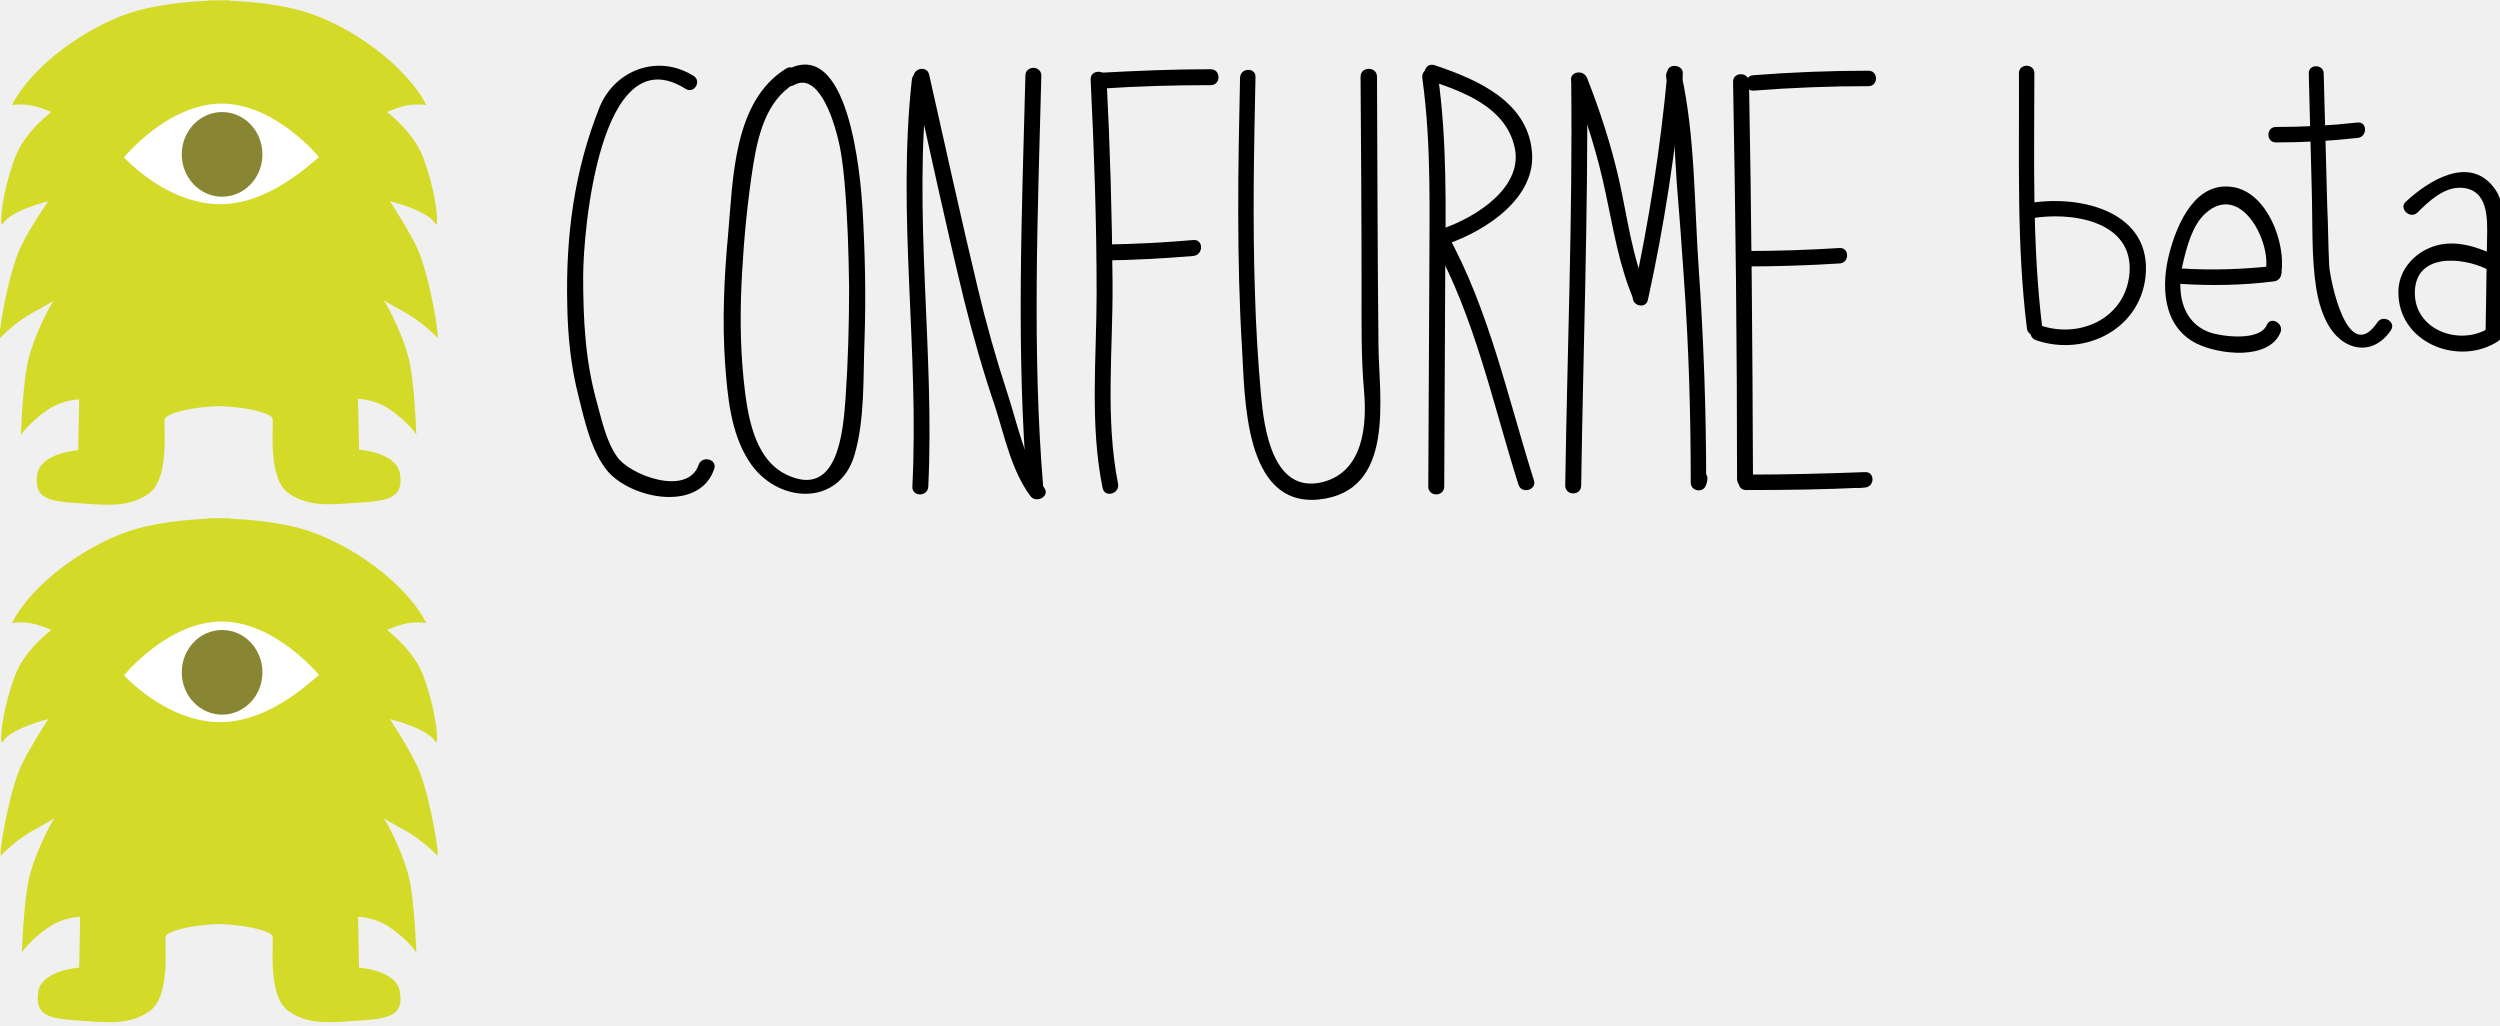
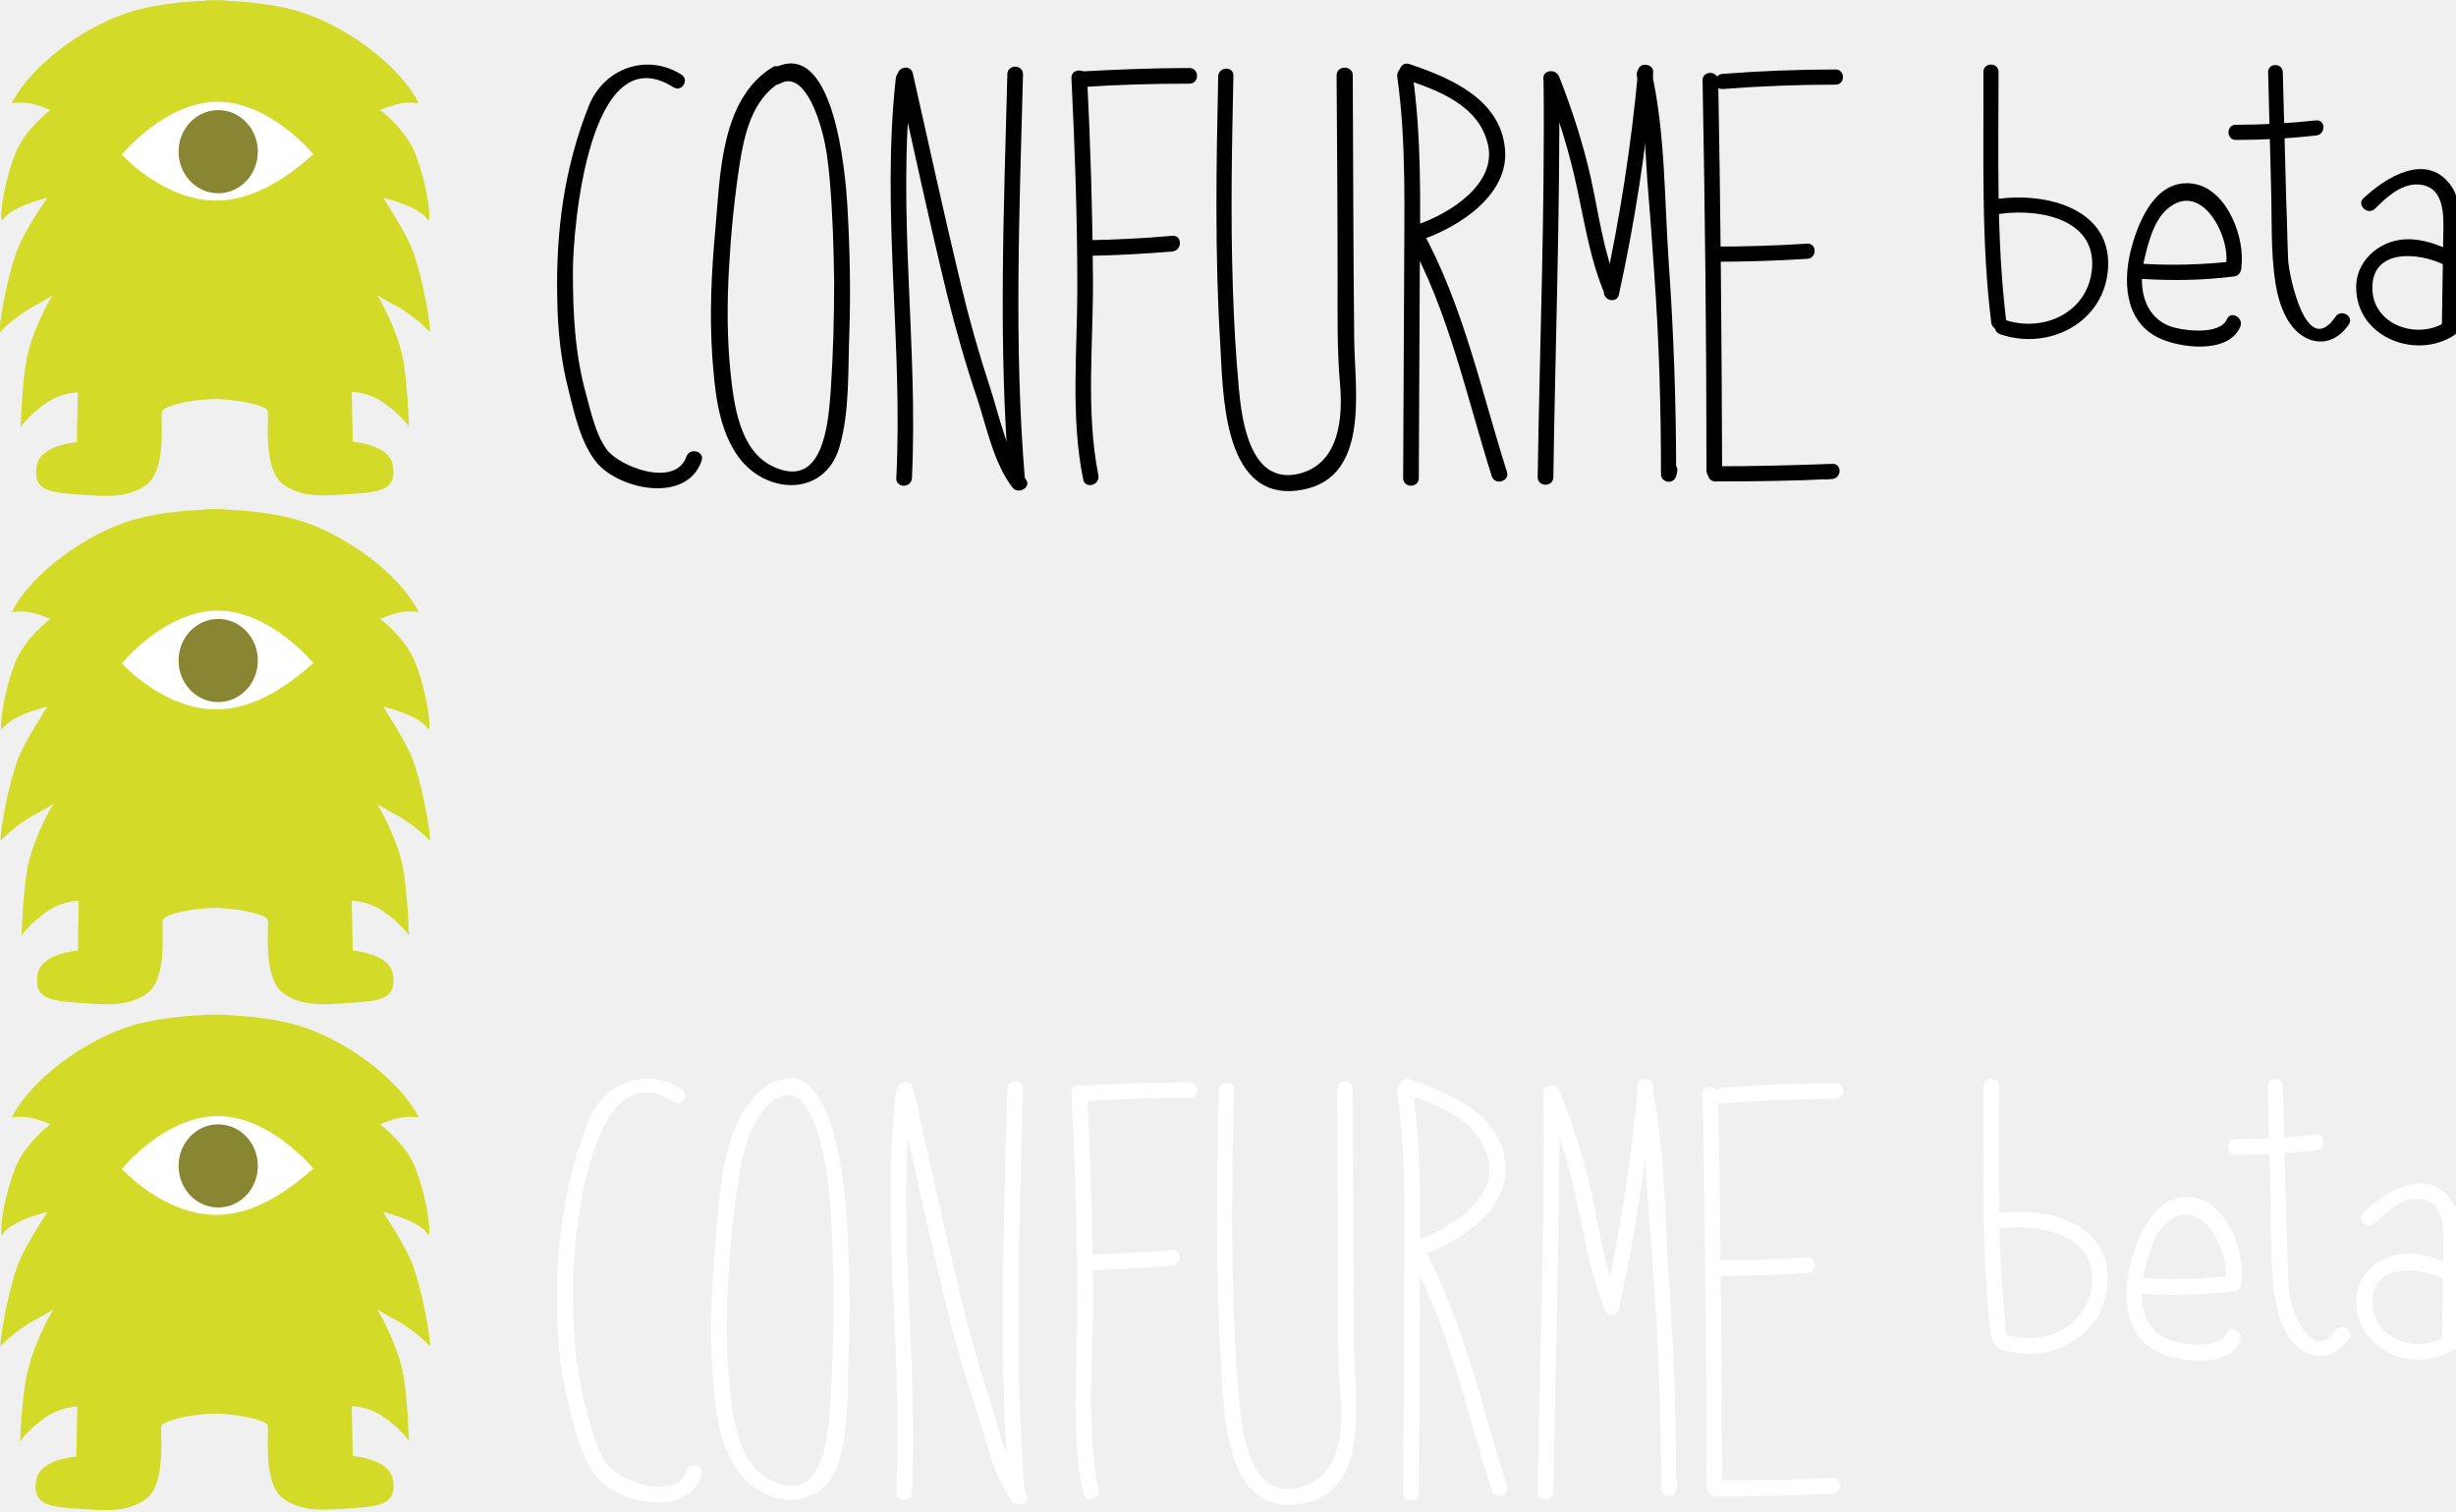
- <svg xmlns="http://www.w3.org/2000/svg" version="1.1" id="Layer_1" x="0px" y="0px" viewBox="0 0 502 206" enable-background="new 0 0 502 206" xml:space="preserve">
+ <svg xmlns="http://www.w3.org/2000/svg" version="1.1" id="Layer_1" x="0px" y="0px" viewBox="0 0 502 309" enable-background="new 0 0 502 309" xml:space="preserve">
  <g>
    <g>
      <path fill="#D3DA27" d="M46.1,81.5V0.1c-6.8-0.1-13.6,0.7-18.4,2c-10,2.8-21.3,11.1-25.3,19c0,0,1.5-0.3,3.5,0    c2,0.3,4.4,1.4,4.4,1.4s-5.4,4-7.3,9.2c-2.8,7.5-3.2,14.5-2.4,13.2c1.6-2.7,9.1-4.5,9.1-4.5S5,47.1,3.6,50.9    c-2.3,5.9-4.1,17.1-3.6,17c0,0,2.8-3.1,6.9-5.3c2.6-1.4,4-2.3,4-2.3c-0.1-0.4-3.7,6.1-5.1,11.5c-1.3,4.9-1.6,15.9-1.6,15.8    c-0.3-0.4,3.2-4.2,6.5-6c2.7-1.4,5.2-1.4,5.2-1.4l-0.2,10.2c0,0-7.5,0.5-8.2,4.8c-0.8,4.8,2.2,5.4,7.6,5.8    c5.4,0.3,10.5,1.2,14.8-1.9c4.4-3.2,2.8-14.2,3.2-15C33.3,83.2,38,81.5,46.1,81.5z" />
      <path fill="#D3DA27" d="M41.9,81.5V0.1c6.8-0.1,13.6,0.7,18.4,2c10,2.8,21.3,11.1,25.3,19c0,0-1.5-0.3-3.5,0    c-2,0.3-4.4,1.4-4.4,1.4s5.4,4,7.3,9.2c2.8,7.5,3.2,14.5,2.4,13.2c-1.6-2.7-9.1-4.5-9.1-4.5s4.4,6.7,5.9,10.4    c2.3,5.9,4.1,17.1,3.6,17c0,0-2.8-3.1-6.9-5.3c-2.6-1.4-4-2.3-4-2.3c0.1-0.4,3.7,6.1,5.1,11.5c1.3,4.9,1.6,15.9,1.6,15.8    c0.3-0.4-3.2-4.2-6.5-6c-2.7-1.4-5.2-1.4-5.2-1.4l0.2,10.2c0,0,7.5,0.5,8.2,4.8c0.8,4.8-2.2,5.4-7.6,5.8    c-5.4,0.3-10.5,1.2-14.8-1.9c-4.4-3.2-2.8-14.2-3.2-15C54.7,83.2,50,81.5,41.9,81.5z" />
    </g>
    <path fill="#FFFFFF" d="M64.1,31.6C63.8,31.3,55,41,44.2,41s-19.3-9.4-19.3-9.4s8.8-10.8,19.6-10.8S64.1,31.6,64.1,31.6z" />
    <ellipse fill="#898633" cx="44.6" cy="31" rx="8.1" ry="8.5" />
  </g>
  <g>
    <g>
      <path fill="#D3DA27" d="M46.1,185.5v-81.4c-6.8-0.1-13.6,0.7-18.4,2c-10,2.8-21.3,11.1-25.3,19c0,0,1.5-0.3,3.5,0    c2,0.3,4.4,1.4,4.4,1.4s-5.4,4-7.3,9.2c-2.8,7.5-3.2,14.5-2.4,13.2c1.6-2.7,9.1-4.5,9.1-4.5s-4.4,6.7-5.9,10.4    c-2.3,5.9-4.1,17.1-3.6,17c0,0,2.8-3.1,6.9-5.3c2.6-1.4,4-2.3,4-2.3c-0.1-0.4-3.7,6.1-5.1,11.5c-1.3,4.9-1.6,15.9-1.6,15.8    c-0.3-0.4,3.2-4.2,6.5-6c2.7-1.4,5.2-1.4,5.2-1.4l-0.2,10.2c0,0-7.5,0.5-8.2,4.8c-0.8,4.8,2.2,5.4,7.6,5.8    c5.4,0.3,10.5,1.2,14.8-1.9c4.4-3.2,2.8-14.2,3.2-15C33.3,187.2,38,185.5,46.1,185.5z" />
      <path fill="#D3DA27" d="M41.9,185.5v-81.4c6.8-0.1,13.6,0.7,18.4,2c10,2.8,21.3,11.1,25.3,19c0,0-1.5-0.3-3.5,0    c-2,0.3-4.4,1.4-4.4,1.4s5.4,4,7.3,9.2c2.8,7.5,3.2,14.5,2.4,13.2c-1.6-2.7-9.1-4.5-9.1-4.5s4.4,6.7,5.9,10.4    c2.3,5.9,4.1,17.1,3.6,17c0,0-2.8-3.1-6.9-5.3c-2.6-1.4-4-2.3-4-2.3c0.1-0.4,3.7,6.1,5.1,11.5c1.3,4.9,1.6,15.9,1.6,15.8    c0.3-0.4-3.2-4.2-6.5-6c-2.7-1.4-5.2-1.4-5.2-1.4l0.2,10.2c0,0,7.5,0.5,8.2,4.8c0.8,4.8-2.2,5.4-7.6,5.8    c-5.4,0.3-10.5,1.2-14.8-1.9c-4.4-3.2-2.8-14.2-3.2-15C54.7,187.2,50,185.5,41.9,185.5z" />
    </g>
    <path fill="#FFFFFF" d="M64.1,135.6c-0.3-0.3-9.1,9.4-19.9,9.4s-19.3-9.4-19.3-9.4s8.8-10.8,19.6-10.8S64.1,135.6,64.1,135.6z" />
    <ellipse fill="#898633" cx="44.6" cy="135" rx="8.1" ry="8.5" />
  </g>
  <g>
    <g>
      <path d="M157.8,13.8c-10.6,6.6-10.6,22.3-11.6,33.3c-0.8,8.6-1.2,17.3-0.6,25.9c0.5,6.6,1.1,13.9,4.8,19.6    c5.4,8.5,18.1,9.4,21.2-1.3c2.1-7.2,1.7-15.7,2-23.2c0.3-8.7,0.1-17.4-0.4-26.1c-0.4-6.4-2.7-35.3-15.5-27.8    c-1.8,1.1-0.2,3.9,1.7,2.9c4.9-2.8,7.9,7,8.6,9.7c0.9,3.2,1.3,6.6,1.6,10c0.6,6.9,0.8,13.8,0.9,20.8c0,7.4-0.2,14.8-0.7,22.2    c-0.5,6.8-1.5,20.5-11.9,15.5c-6.8-3.3-7.9-12.7-8.6-19.3c-0.7-7-0.7-14.1-0.3-21.1c0.4-7.2,1.1-14.4,2.2-21.5    c1-6.2,2.6-13.1,8.3-16.6C161.3,15.5,159.6,12.6,157.8,13.8L157.8,13.8z" />
    </g>
  </g>
  <g>
    <g>
      <path d="M183.1,16c-3,27.2,1.5,54.4,0.1,81.7c-0.1,2.1,3.1,2.1,3.2,0c1.3-27.2-3.1-54.5-0.1-81.7C186.6,14,183.3,14,183.1,16    L183.1,16z" />
    </g>
  </g>
  <g>
    <g>
      <path d="M183.5,15.8c3.3,14.8,6.5,29.7,10.1,44.5c1.8,7.2,3.8,14.3,6.2,21.3c1.9,5.9,3.3,12.9,7.1,18c1.2,1.6,4,0,2.8-1.6    c-3.9-5.2-5.4-12.9-7.4-19c-2.3-7-4.3-14.1-6-21.3c-3.4-14.2-6.5-28.4-9.7-42.6C186.2,12.9,183,13.8,183.5,15.8L183.5,15.8z" />
    </g>
  </g>
  <g>
    <g>
      <path d="M205.9,15.2c-0.7,27.5-1.9,55.5,0.4,82.9c0.2,2.1,3.4,2.1,3.2,0c-2.3-27.4-1.1-55.4-0.4-82.9    C209.1,13.1,205.9,13.1,205.9,15.2L205.9,15.2z" />
    </g>
  </g>
  <g>
    <g>
      <path d="M219,16c0.7,14.3,1.2,28.5,1.2,42.8c0,13-1.4,26.4,1.2,39.2c0.4,2,3.5,1.2,3.1-0.9c-2.6-13.1-1-27-1.1-40.3    c-0.1-13.6-0.5-27.3-1.2-40.9C222.1,13.9,218.9,13.9,219,16L219,16z" />
    </g>
  </g>
  <g>
    <g>
      <path d="M221.1,17.8c7.3-0.5,14.7-0.7,22-0.7c2.1,0,2.1-3.2,0-3.2c-7.3,0-14.7,0.3-22,0.7C219.1,14.7,219.1,17.9,221.1,17.8    L221.1,17.8z" />
    </g>
  </g>
  <g>
    <g>
      <path d="M222.1,52.3c5.8-0.1,11.6-0.4,17.5-0.9c2.1-0.2,2.1-3.4,0-3.2c-5.8,0.5-11.6,0.8-17.5,0.9C220,49.1,220,52.4,222.1,52.3    L222.1,52.3z" />
    </g>
  </g>
  <g>
    <g>
      <path d="M249,15.6c-0.4,18.1-0.7,36.3,0.4,54.4c0.6,9.6,0.3,31.8,15.4,30.3c15.5-1.6,12.1-20.4,12-30.8c-0.2-18-0.2-36.1-0.3-54.1    c0-2.1-3.3-2.1-3.3,0c0.1,14.2,0.2,28.4,0.2,42.6c0,6.9-0.1,13.7,0.5,20.5c0.6,6.8-0.1,16.2-8.3,18.3    c-10.1,2.5-11.8-10.9-12.4-17.6c-0.6-6.7-1-13.4-1.2-20.2c-0.5-14.5-0.2-29,0.1-43.4C252.3,13.5,249.1,13.5,249,15.6L249,15.6z" />
    </g>
  </g>
  <g>
    <g>
      <path d="M285.6,15.7c1.9,13.6,1.4,27.5,1.4,41.2c-0.1,13.6-0.1,27.2-0.2,40.8c0,2.1,3.2,2.1,3.2,0c0.1-14.2,0.1-28.5,0.2-42.7    c0.1-13.4,0.4-26.8-1.5-40.1C288.5,12.8,285.3,13.6,285.6,15.7L285.6,15.7z" />
    </g>
  </g>
  <g>
    <g>
      <path d="M287.2,16.2c6.8,2.3,15,5.3,16.9,13.2c2,8.2-7.9,14.3-14.4,16.5c-2,0.7-1.1,3.8,0.9,3.1c7.8-2.7,18-9.3,17-18.7    c-1-10.1-11.2-14.4-19.5-17.2C286,12.4,285.2,15.6,287.2,16.2L287.2,16.2z" />
    </g>
  </g>
  <g>
    <g>
      <path d="M287.8,48.7c8.3,14.8,12,32.5,17.1,48.6c0.6,2,3.8,1.1,3.1-0.9c-5.2-16.4-9-34.3-17.4-49.4    C289.6,45.2,286.8,46.9,287.8,48.7L287.8,48.7z" />
    </g>
  </g>
  <g>
    <g>
      <path d="M139.2,15.2c-7.1-4.4-15.7-1.2-18.8,6.3c-5.1,12.8-6.8,25.8-6.5,39.5c0.1,6.4,0.7,12.5,2.3,18.7    c1.2,4.8,2.5,10.9,5.8,14.9c4.8,5.6,18.4,8.3,21.4-0.4c0.7-2-2.4-2.8-3.1-0.9c-2.2,6.5-13.9,2.1-16.4-1.6    c-2.2-3.1-3.1-7.5-4.1-11.1c-2.3-8.3-2.7-16.5-2.7-25.1c0-9.2,3.4-48.4,20.5-37.7C139.4,19,141,16.2,139.2,15.2L139.2,15.2z" />
    </g>
  </g>
  <g>
    <g>
      <path d="M315.5,16.4c0.3,27.1-0.8,54.1-1.2,81.1c0,2.1,3.2,2.1,3.2,0c0.4-27.1,1.4-54.1,1.2-81.1    C318.7,14.4,315.5,14.4,315.5,16.4L315.5,16.4z" />
    </g>
  </g>
  <g>
    <g>
      <path d="M315.6,16.5c2.9,7.2,5.2,14.6,6.8,22.2c1.6,7.4,2.7,14.7,5.7,21.6c0.8,1.9,3.5,0.3,2.7-1.6c-3.1-7.2-4-15-5.7-22.6    c-1.6-7-3.8-13.8-6.4-20.4C317.9,13.7,314.8,14.5,315.6,16.5L315.6,16.5z" />
    </g>
  </g>
  <g>
    <g>
      <path d="M330.9,60.2c3.3-15,5.6-30.1,7-45.4c0.2-1.8-2.9-2.2-3.1-0.4c0,0.3-0.1,0.7-0.1,1c-0.3,2,2.8,2.9,3.1,0.8    c0-0.3,0.1-0.7,0.1-1c-1-0.1-2.1-0.3-3.1-0.4c-1.4,15-3.7,29.8-6.9,44.5C327.4,61.4,330.5,62.2,330.9,60.2L330.9,60.2z" />
    </g>
  </g>
  <g>
    <g>
      <path d="M334.6,15.6c1.5,6.9,1.6,14.2,2.1,21.2c0.5,6.2,1,12.5,1.4,18.7c1,13.8,1.4,27.6,1.4,41.4c0,1.8,2.6,2.2,3.1,0.4    c0.1-0.3,0.2-0.6,0.2-0.8c0.5-2-2.5-2.8-3.1-0.8c-0.1,0.3-0.2,0.6-0.2,0.8c1,0.1,2.1,0.3,3.1,0.4c0-14.4-0.5-28.7-1.5-43    c-0.9-12.9-0.7-26.6-3.5-39.1C337.2,12.7,334.1,13.6,334.6,15.6L334.6,15.6z" />
    </g>
  </g>
  <g>
    <g>
      <path d="M348,16.4c0.5,26.6,0.8,53.2,0.8,79.8c0,2,3.2,2,3.2,0c-0.1-26.6-0.3-53.2-0.8-79.8C351.1,14.4,348,14.4,348,16.4    L348,16.4z" />
    </g>
  </g>
  <g>
    <g>
      <path d="M352.1,18.2c7.7-0.6,15.4-0.9,23.1-0.9c2,0,2-3.1,0-3.1c-7.7,0-15.4,0.3-23.1,0.9C350.1,15.2,350.1,18.3,352.1,18.2    L352.1,18.2z" />
    </g>
  </g>
  <g>
    <g>
      <path d="M350.4,53.5c6.3,0,12.7-0.2,19-0.6c2-0.1,2-3.2,0-3.1c-6.3,0.4-12.6,0.6-19,0.6C348.4,50.4,348.4,53.5,350.4,53.5    L350.4,53.5z" />
    </g>
  </g>
  <g>
    <g>
      <path d="M350.6,98.4c8,0,15.9-0.1,23.9-0.5c0-1,0-2.1,0-3.1c-0.4,0-0.8,0.1-1.2,0.1c-2,0.2-2,3.3,0,3.1c0.4,0,0.8-0.1,1.2-0.1    c2-0.2,2-3.2,0-3.1c-8,0.3-15.9,0.5-23.9,0.5C348.6,95.3,348.6,98.4,350.6,98.4L350.6,98.4z" />
    </g>
  </g>
  <g>
    <g>
      <path d="M405.4,14.7c0.1,17.1-0.5,34.3,1.6,51.2c0.2,2,3.4,2,3.1,0c-2.1-17-1.6-34.2-1.6-51.2C408.5,12.7,405.4,12.7,405.4,14.7    L405.4,14.7z" />
    </g>
  </g>
  <g>
    <g>
      <path d="M407.6,43.9c8-1.5,20.9,0.3,20,11c-0.8,9.1-10.1,13.2-18,10.4c-1.9-0.7-2.7,2.3-0.8,3c10.1,3.5,21.6-2.5,22.1-13.8    c0.5-12.6-14.2-15.5-24-13.6C404.8,41.3,405.7,44.3,407.6,43.9L407.6,43.9z" />
    </g>
  </g>
  <g>
    <g>
      <path d="M437.8,57c6.3,0.4,12.5,0.3,18.8-0.5c2-0.2,2-3.3,0-3.1c-6.3,0.7-12.5,0.9-18.8,0.5C435.8,53.7,435.8,56.9,437.8,57    L437.8,57z" />
    </g>
  </g>
  <g>
    <g>
      <path d="M458.1,54.8c0.9-5.9-2.7-15.9-9.5-17.2c-7.6-1.4-11.3,7-12.9,12.9c-1.8,6.6-1.6,15,5.4,18.5c4.5,2.2,14.4,3.4,16.8-2.2    c0.8-1.8-1.9-3.4-2.7-1.6c-1.4,3.4-9.1,2.4-11.6,1.5c-5.8-2.2-6.5-8.5-5.3-13.7c0.8-3.4,1.9-7.8,4.6-10.2c7-6.2,13,5.5,12.1,11.2    C454.8,55.9,457.8,56.8,458.1,54.8L458.1,54.8z" />
    </g>
  </g>
  <g>
    <g>
      <path d="M463.6,14.8c0.2,7.8,0.4,15.6,0.6,23.4c0.2,6.5-0.1,13.3,0.9,19.7c0.7,4.3,2.5,9.8,7,11.5c3.3,1.2,6.2-0.4,8-3.1    c1.1-1.7-1.6-3.2-2.7-1.6c-6,8.9-9.5-8.4-9.7-11.4c-0.2-4-0.2-8.1-0.4-12.2c-0.2-8.8-0.5-17.6-0.7-26.3    C466.6,12.8,463.5,12.8,463.6,14.8L463.6,14.8z" />
    </g>
  </g>
  <g>
    <g>
      <path d="M457,28.6c5.5,0,10.9-0.3,16.4-0.9c2-0.2,2-3.3,0-3.1c-5.4,0.6-10.9,0.9-16.4,0.9C455,25.5,455,28.6,457,28.6L457,28.6z" />
    </g>
  </g>
  <g>
    <g>
      <path d="M485.4,42.7c2.3-2.3,5.3-5.1,8.7-5c5.6,0.2,5.4,6.2,5.3,10.3c-0.1,6.4-0.2,12.8-0.3,19.2c0,2.1,3.2,2.1,3.2,0    c0.1-6.1,0.2-12.2,0.3-18.2c0.1-3.7,0.6-8.2-1.8-11.3c-5-6.6-13.2-1.4-17.7,2.8C481.6,41.8,483.9,44.1,485.4,42.7L485.4,42.7z" />
    </g>
  </g>
  <g>
    <g>
      <path d="M500.9,51.2c-4.1-1.9-8.7-3.3-13.1-1.4c-3.5,1.5-6.2,4.8-6.2,8.8c-0.1,10,11.5,14.8,19.4,10.3c1.8-1,0.2-3.8-1.6-2.8    c-5.8,3.3-14.6,0.1-14.5-7.4c0.1-7.9,9.4-7.1,14.4-4.7C501.1,54.8,502.8,52,500.9,51.2L500.9,51.2z" />
    </g>
  </g>
+   <g>
+     <g>
+       <path fill="#D3DA27" d="M46.1,288.8v-81.4c-6.8-0.1-13.6,0.7-18.4,2c-10,2.8-21.3,11.1-25.3,19c0,0,1.5-0.3,3.5,0    c2,0.3,4.4,1.4,4.4,1.4s-5.4,4-7.3,9.2c-2.8,7.5-3.2,14.5-2.4,13.2c1.6-2.7,9.1-4.5,9.1-4.5s-4.4,6.7-5.9,10.4    c-2.3,5.9-4.1,17.1-3.6,17c0,0,2.8-3.1,6.9-5.3c2.6-1.4,4-2.3,4-2.3c-0.1-0.4-3.7,6.1-5.1,11.5C4.4,284,4.1,295,4.1,294.9    c-0.3-0.4,3.2-4.2,6.5-6c2.7-1.4,5.2-1.4,5.2-1.4l-0.2,10.2c0,0-7.5,0.5-8.2,4.8c-0.8,4.8,2.2,5.4,7.6,5.8    c5.4,0.3,10.5,1.2,14.8-1.9c4.4-3.2,2.8-14.2,3.2-15C33.3,290.6,38,288.9,46.1,288.8z" />
+       <path fill="#D3DA27" d="M41.9,288.8v-81.4c6.8-0.1,13.6,0.7,18.4,2c10,2.8,21.3,11.1,25.3,19c0,0-1.5-0.3-3.5,0    c-2,0.3-4.4,1.4-4.4,1.4s5.4,4,7.3,9.2c2.8,7.5,3.2,14.5,2.4,13.2c-1.6-2.7-9.1-4.5-9.1-4.5s4.4,6.7,5.9,10.4    c2.3,5.9,4.1,17.1,3.6,17c0,0-2.8-3.1-6.9-5.3c-2.6-1.4-4-2.3-4-2.3c0.1-0.4,3.7,6.1,5.1,11.5c1.3,4.9,1.6,15.9,1.6,15.8    c0.3-0.4-3.2-4.2-6.5-6c-2.7-1.4-5.2-1.4-5.2-1.4l0.2,10.2c0,0,7.5,0.5,8.2,4.8c0.8,4.8-2.2,5.4-7.6,5.8    c-5.4,0.3-10.5,1.2-14.8-1.9c-4.4-3.2-2.8-14.2-3.2-15C54.7,290.6,50,288.9,41.9,288.8z" />
+     </g>
+     <path fill="#FFFFFF" d="M64.1,238.9c-0.3-0.3-9.1,9.4-19.9,9.4s-19.3-9.4-19.3-9.4s8.8-10.8,19.6-10.8S64.1,238.9,64.1,238.9z" />
+     <ellipse fill="#898633" cx="44.6" cy="238.3" rx="8.1" ry="8.5" />
+   </g>
+   <g>
+     <g>
+       <path fill="#FFFFFF" d="M157.8,221.2c-10.6,6.6-10.5,22.3-11.6,33.3c-0.8,8.6-1.2,17.3-0.6,25.9c0.5,6.6,1.1,13.9,4.8,19.6    c5.3,8.4,18,9.4,21.1-1.3c2.1-7.2,1.7-15.7,2-23.2c0.3-8.7,0.1-17.4-0.4-26.1c-0.4-6.3-2.7-35.2-15.4-27.8c-1.8,1-0.2,3.8,1.6,2.8    c7.4-4.3,10,16.4,10.2,19.7c0.6,6.9,0.8,13.8,0.9,20.8c0,7.4-0.2,14.8-0.7,22.2c-0.5,6.8-1.5,20.6-12,15.5    c-6.8-3.3-7.9-12.7-8.6-19.3c-0.7-7-0.7-14.1-0.3-21.1c0.4-7.2,1.1-14.4,2.2-21.5c1-6.3,2.6-13.1,8.4-16.7    C161.2,222.8,159.6,220.1,157.8,221.2L157.8,221.2z" />
+     </g>
+   </g>
+   <g>
+     <g>
+       <path fill="#FFFFFF" d="M183.1,223.3c-3,27.2,1.5,54.4,0.1,81.7c-0.1,2.1,3.1,2.1,3.2,0c1.3-27.2-3.1-54.5-0.1-81.7    C186.5,221.3,183.3,221.3,183.1,223.3L183.1,223.3z" />
+     </g>
+   </g>
+   <g>
+     <g>
+       <path fill="#FFFFFF" d="M183.5,223.1c3.3,14.8,6.5,29.7,10.1,44.5c1.8,7.2,3.8,14.3,6.2,21.3c1.9,5.9,3.3,12.9,7.1,17.9    c1.2,1.6,4,0,2.8-1.6c-3.9-5.2-5.4-12.9-7.4-19.1c-2.3-7-4.3-14.1-6-21.3c-3.4-14.2-6.5-28.4-9.7-42.6    C186.2,220.3,183.1,221.1,183.5,223.1L183.5,223.1z" />
+     </g>
+   </g>
+   <g>
+     <g>
+       <path fill="#FFFFFF" d="M205.9,222.5c-0.7,27.5-1.9,55.5,0.4,82.9c0.2,2,3.4,2.1,3.2,0c-2.3-27.4-1.1-55.4-0.4-82.9    C209.1,220.5,205.9,220.5,205.9,222.5L205.9,222.5z" />
+     </g>
+   </g>
+   <g>
+     <g>
+       <path fill="#FFFFFF" d="M219,223.3c0.7,14.3,1.2,28.5,1.2,42.8c0,13-1.4,26.4,1.2,39.2c0.4,2,3.5,1.2,3.1-0.9    c-2.6-13.1-1-27-1.1-40.3c-0.1-13.6-0.5-27.3-1.2-40.9C222.1,221.3,218.9,221.3,219,223.3L219,223.3z" />
+     </g>
+   </g>
+   <g>
+     <g>
+       <path fill="#FFFFFF" d="M221.1,225.1c7.3-0.5,14.7-0.7,22-0.7c2.1,0,2.1-3.2,0-3.2c-7.3,0-14.7,0.3-22,0.7    C219.1,222,219.1,225.2,221.1,225.1L221.1,225.1z" />
+     </g>
+   </g>
+   <g>
+     <g>
+       <path fill="#FFFFFF" d="M222.1,259.6c5.8-0.1,11.6-0.4,17.5-0.9c2-0.2,2.1-3.4,0-3.2c-5.8,0.5-11.6,0.8-17.5,0.9    C220.1,256.5,220,259.7,222.1,259.6L222.1,259.6z" />
+     </g>
+   </g>
+   <g>
+     <g>
+       <path fill="#FFFFFF" d="M249.1,222.9c-0.4,18.1-0.7,36.3,0.4,54.4c0.6,9.6,0.3,31.7,15.3,30.2c15.5-1.6,12.1-20.4,12-30.8    c-0.2-18-0.2-36.1-0.3-54.1c0-2.1-3.2-2.1-3.2,0c0.1,14.2,0.2,28.4,0.2,42.6c0,6.9-0.1,13.7,0.5,20.5c0.6,6.8-0.1,16.2-8.3,18.3    c-10.2,2.6-11.8-10.9-12.4-17.7c-0.6-6.7-1-13.4-1.2-20.2c-0.5-14.5-0.2-29,0.1-43.4C252.3,220.8,249.1,220.8,249.1,222.9    L249.1,222.9z" />
+     </g>
+   </g>
+   <g>
+     <g>
+       <path fill="#FFFFFF" d="M285.6,223c1.9,13.6,1.4,27.5,1.4,41.2c-0.1,13.6-0.1,27.2-0.2,40.8c0,2.1,3.2,2.1,3.2,0    c0.1-14.2,0.1-28.5,0.2-42.7c0.1-13.4,0.4-26.8-1.5-40.1C288.5,220.1,285.4,221,285.6,223L285.6,223z" />
+     </g>
+   </g>
+   <g>
+     <g>
+       <path fill="#FFFFFF" d="M287.2,223.6c6.8,2.3,15.1,5.3,17,13.2c2,8.2-7.9,14.3-14.4,16.6c-1.9,0.7-1.1,3.8,0.9,3.1    c7.8-2.7,17.9-9.3,17-18.7c-1-10.1-11.2-14.3-19.5-17.2C286.1,219.8,285.2,222.9,287.2,223.6L287.2,223.6z" />
+     </g>
+   </g>
+   <g>
+     <g>
+       <path fill="#FFFFFF" d="M287.8,256c8.3,14.8,12,32.5,17.1,48.6c0.6,2,3.7,1.1,3.1-0.9c-5.2-16.4-9-34.3-17.4-49.4    C289.6,252.6,286.8,254.2,287.8,256L287.8,256z" />
+     </g>
+   </g>
+   <g>
+     <g>
+       <path fill="#FFFFFF" d="M139.2,222.5c-7.1-4.4-15.7-1.2-18.8,6.3c-5.1,12.8-6.8,25.8-6.5,39.5c0.1,6.4,0.7,12.5,2.3,18.7    c1.2,4.8,2.5,10.9,5.8,14.9c4.8,5.6,18.4,8.3,21.4-0.4c0.7-2-2.4-2.8-3.1-0.9c-2.2,6.5-13.9,2.1-16.4-1.6    c-2.2-3.1-3.1-7.5-4.1-11.1c-2.3-8.3-2.7-16.5-2.7-25.1c0-9.2,3.4-48.4,20.5-37.7C139.4,226.4,141,223.6,139.2,222.5L139.2,222.5z    " />
+     </g>
+   </g>
+   <g>
+     <g>
+       <path fill="#FFFFFF" d="M315.5,223.8c0.3,27.1-0.8,54.1-1.2,81.1c0,2.1,3.2,2.1,3.2,0c0.4-27.1,1.4-54.1,1.2-81.1    C318.7,221.7,315.5,221.7,315.5,223.8L315.5,223.8z" />
+     </g>
+   </g>
+   <g>
+     <g>
+       <path fill="#FFFFFF" d="M315.6,223.8c2.9,7.2,5.2,14.6,6.8,22.2c1.6,7.4,2.7,14.7,5.7,21.6c0.8,1.9,3.6,0.3,2.8-1.6    c-3.1-7.2-4-15-5.7-22.6c-1.6-7-3.8-13.8-6.4-20.4C317.9,221,314.8,221.9,315.6,223.8L315.6,223.8z" />
+     </g>
+   </g>
+   <g>
+     <g>
+       <path fill="#FFFFFF" d="M330.9,267.5c3.3-15,5.6-30.1,7-45.4c0.2-1.8-2.9-2.2-3.1-0.4c0,0.3-0.1,0.7-0.1,1c-0.3,2,2.8,2.9,3.1,0.9    c0-0.3,0.1-0.7,0.1-1c-1-0.1-2.1-0.3-3.1-0.4c-1.4,15-3.7,29.8-6.9,44.5C327.4,268.7,330.5,269.6,330.9,267.5L330.9,267.5z" />
+     </g>
+   </g>
+   <g>
+     <g>
+       <path fill="#FFFFFF" d="M334.6,222.9c1.5,6.9,1.6,14.2,2.1,21.2c0.5,6.2,1,12.5,1.4,18.7c1,13.8,1.4,27.6,1.4,41.4    c0,1.8,2.7,2.2,3.1,0.4c0.1-0.3,0.2-0.6,0.2-0.8c0.6-2-2.5-2.8-3.1-0.9c-0.1,0.3-0.2,0.6-0.2,0.8c1,0.1,2.1,0.3,3.1,0.4    c0-14.4-0.5-28.7-1.5-43c-0.9-12.9-0.7-26.6-3.5-39.1C337.2,220.1,334.1,220.9,334.6,222.9L334.6,222.9z" />
+     </g>
+   </g>
+   <g>
+     <g>
+       <path fill="#FFFFFF" d="M348,223.7c0.5,26.6,0.8,53.2,0.8,79.8c0,2.1,3.2,2.1,3.2,0c-0.1-26.6-0.3-53.2-0.8-79.8    C351.1,221.7,347.9,221.7,348,223.7L348,223.7z" />
+     </g>
+   </g>
+   <g>
+     <g>
+       <path fill="#FFFFFF" d="M352.1,225.5c7.7-0.6,15.4-0.9,23.1-0.9c2.1,0,2.1-3.2,0-3.2c-7.7,0-15.4,0.3-23.1,0.9    C350,222.5,350,225.7,352.1,225.5L352.1,225.5z" />
+     </g>
+   </g>
+   <g>
+     <g>
+       <path fill="#FFFFFF" d="M350.4,260.8c6.3,0,12.7-0.2,19-0.6c2-0.1,2.1-3.3,0-3.2c-6.3,0.4-12.6,0.6-19,0.6    C348.3,257.6,348.3,260.8,350.4,260.8L350.4,260.8z" />
+     </g>
+   </g>
+   <g>
+     <g>
+       <path fill="#FFFFFF" d="M350.6,305.8c8,0,15.9-0.1,23.9-0.5c0-1.1,0-2.1,0-3.2c-0.4,0-0.8,0.1-1.2,0.1c-2,0.2-2.1,3.4,0,3.2    c0.4,0,0.8-0.1,1.2-0.1c2-0.2,2.1-3.3,0-3.2c-8,0.3-15.9,0.5-23.9,0.5C348.6,302.6,348.6,305.8,350.6,305.8L350.6,305.8z" />
+     </g>
+   </g>
+   <g>
+     <g>
+       <path fill="#FFFFFF" d="M405.4,222c0.1,17.1-0.5,34.3,1.6,51.2c0.3,2,3.5,2,3.2,0c-2.1-17-1.6-34.2-1.6-51.2    C408.6,220,405.4,219.9,405.4,222L405.4,222z" />
+     </g>
+   </g>
+   <g>
+     <g>
+       <path fill="#FFFFFF" d="M407.6,251.3c7.9-1.5,20.9,0.3,20,11c-0.8,9.1-10,13.1-18,10.3c-2-0.7-2.8,2.4-0.9,3.1    c10.1,3.5,21.7-2.5,22.1-13.9c0.5-12.7-14.2-15.5-24.1-13.6C404.8,248.6,405.6,251.6,407.6,251.3L407.6,251.3z" />
+     </g>
+   </g>
+   <g>
+     <g>
+       <path fill="#FFFFFF" d="M437.8,264.4c6.3,0.4,12.5,0.3,18.8-0.5c2-0.2,2-3.4,0-3.2c-6.3,0.7-12.5,0.9-18.8,0.5    C435.8,261,435.8,264.2,437.8,264.4L437.8,264.4z" />
+     </g>
+   </g>
+   <g>
+     <g>
+       <path fill="#FFFFFF" d="M458.1,262.1c0.9-6-2.8-16-9.5-17.3c-7.6-1.4-11.3,7-13,12.9c-1.8,6.6-1.6,15.1,5.4,18.6    c4.5,2.2,14.5,3.4,16.9-2.2c0.8-1.9-2-3.5-2.8-1.6c-1.4,3.3-9.1,2.4-11.6,1.4c-5.8-2.2-6.4-8.4-5.3-13.7c0.8-3.4,1.9-7.8,4.6-10.2    c7-6.2,12.9,5.5,12.1,11.2C454.7,263.3,457.8,264.2,458.1,262.1L458.1,262.1z" />
+     </g>
+   </g>
+   <g>
+     <g>
+       <path fill="#FFFFFF" d="M463.5,222.1c0.2,7.8,0.4,15.6,0.6,23.4c0.2,6.5-0.1,13.3,0.9,19.7c0.7,4.3,2.5,9.9,7,11.5    c3.4,1.2,6.2-0.4,8.1-3.1c1.2-1.7-1.6-3.3-2.8-1.6c-4.2,6.2-8-2.3-8.8-5.1c-0.6-2-0.7-4.1-0.8-6.2c-0.2-4-0.2-8.1-0.4-12.2    c-0.2-8.8-0.5-17.6-0.7-26.3C466.7,220.1,463.5,220,463.5,222.1L463.5,222.1z" />
+     </g>
+   </g>
+   <g>
+     <g>
+       <path fill="#FFFFFF" d="M457,236c5.5,0,10.9-0.3,16.4-0.9c2-0.2,2-3.4,0-3.2c-5.4,0.6-10.9,0.9-16.4,0.9    C454.9,232.8,454.9,236,457,236L457,236z" />
+     </g>
+   </g>
+   <g>
+     <g>
+       <path fill="#FFFFFF" d="M485.4,250c2.3-2.2,5.3-5.1,8.7-5c5.6,0.2,5.3,6.2,5.3,10.3c-0.1,6.4-0.2,12.8-0.3,19.2    c0,2.1,3.2,2.1,3.2,0c0.1-6.1,0.2-12.2,0.3-18.2c0.1-3.7,0.6-8.2-1.8-11.3c-5-6.6-13.2-1.4-17.7,2.8    C481.6,249.2,483.9,251.4,485.4,250L485.4,250z" />
+     </g>
+   </g>
+   <g>
+     <g>
+       <path fill="#FFFFFF" d="M500.9,258.5c-4.1-1.9-8.7-3.3-13.1-1.4c-3.5,1.5-6.2,4.8-6.2,8.8c-0.1,10,11.5,14.8,19.4,10.3    c1.8-1,0.2-3.8-1.6-2.8c-5.8,3.3-14.6,0.1-14.5-7.4c0.1-7.9,9.4-7.1,14.4-4.7C501.2,262.1,502.8,259.4,500.9,258.5L500.9,258.5z" />
+     </g>
+   </g>
</svg>
